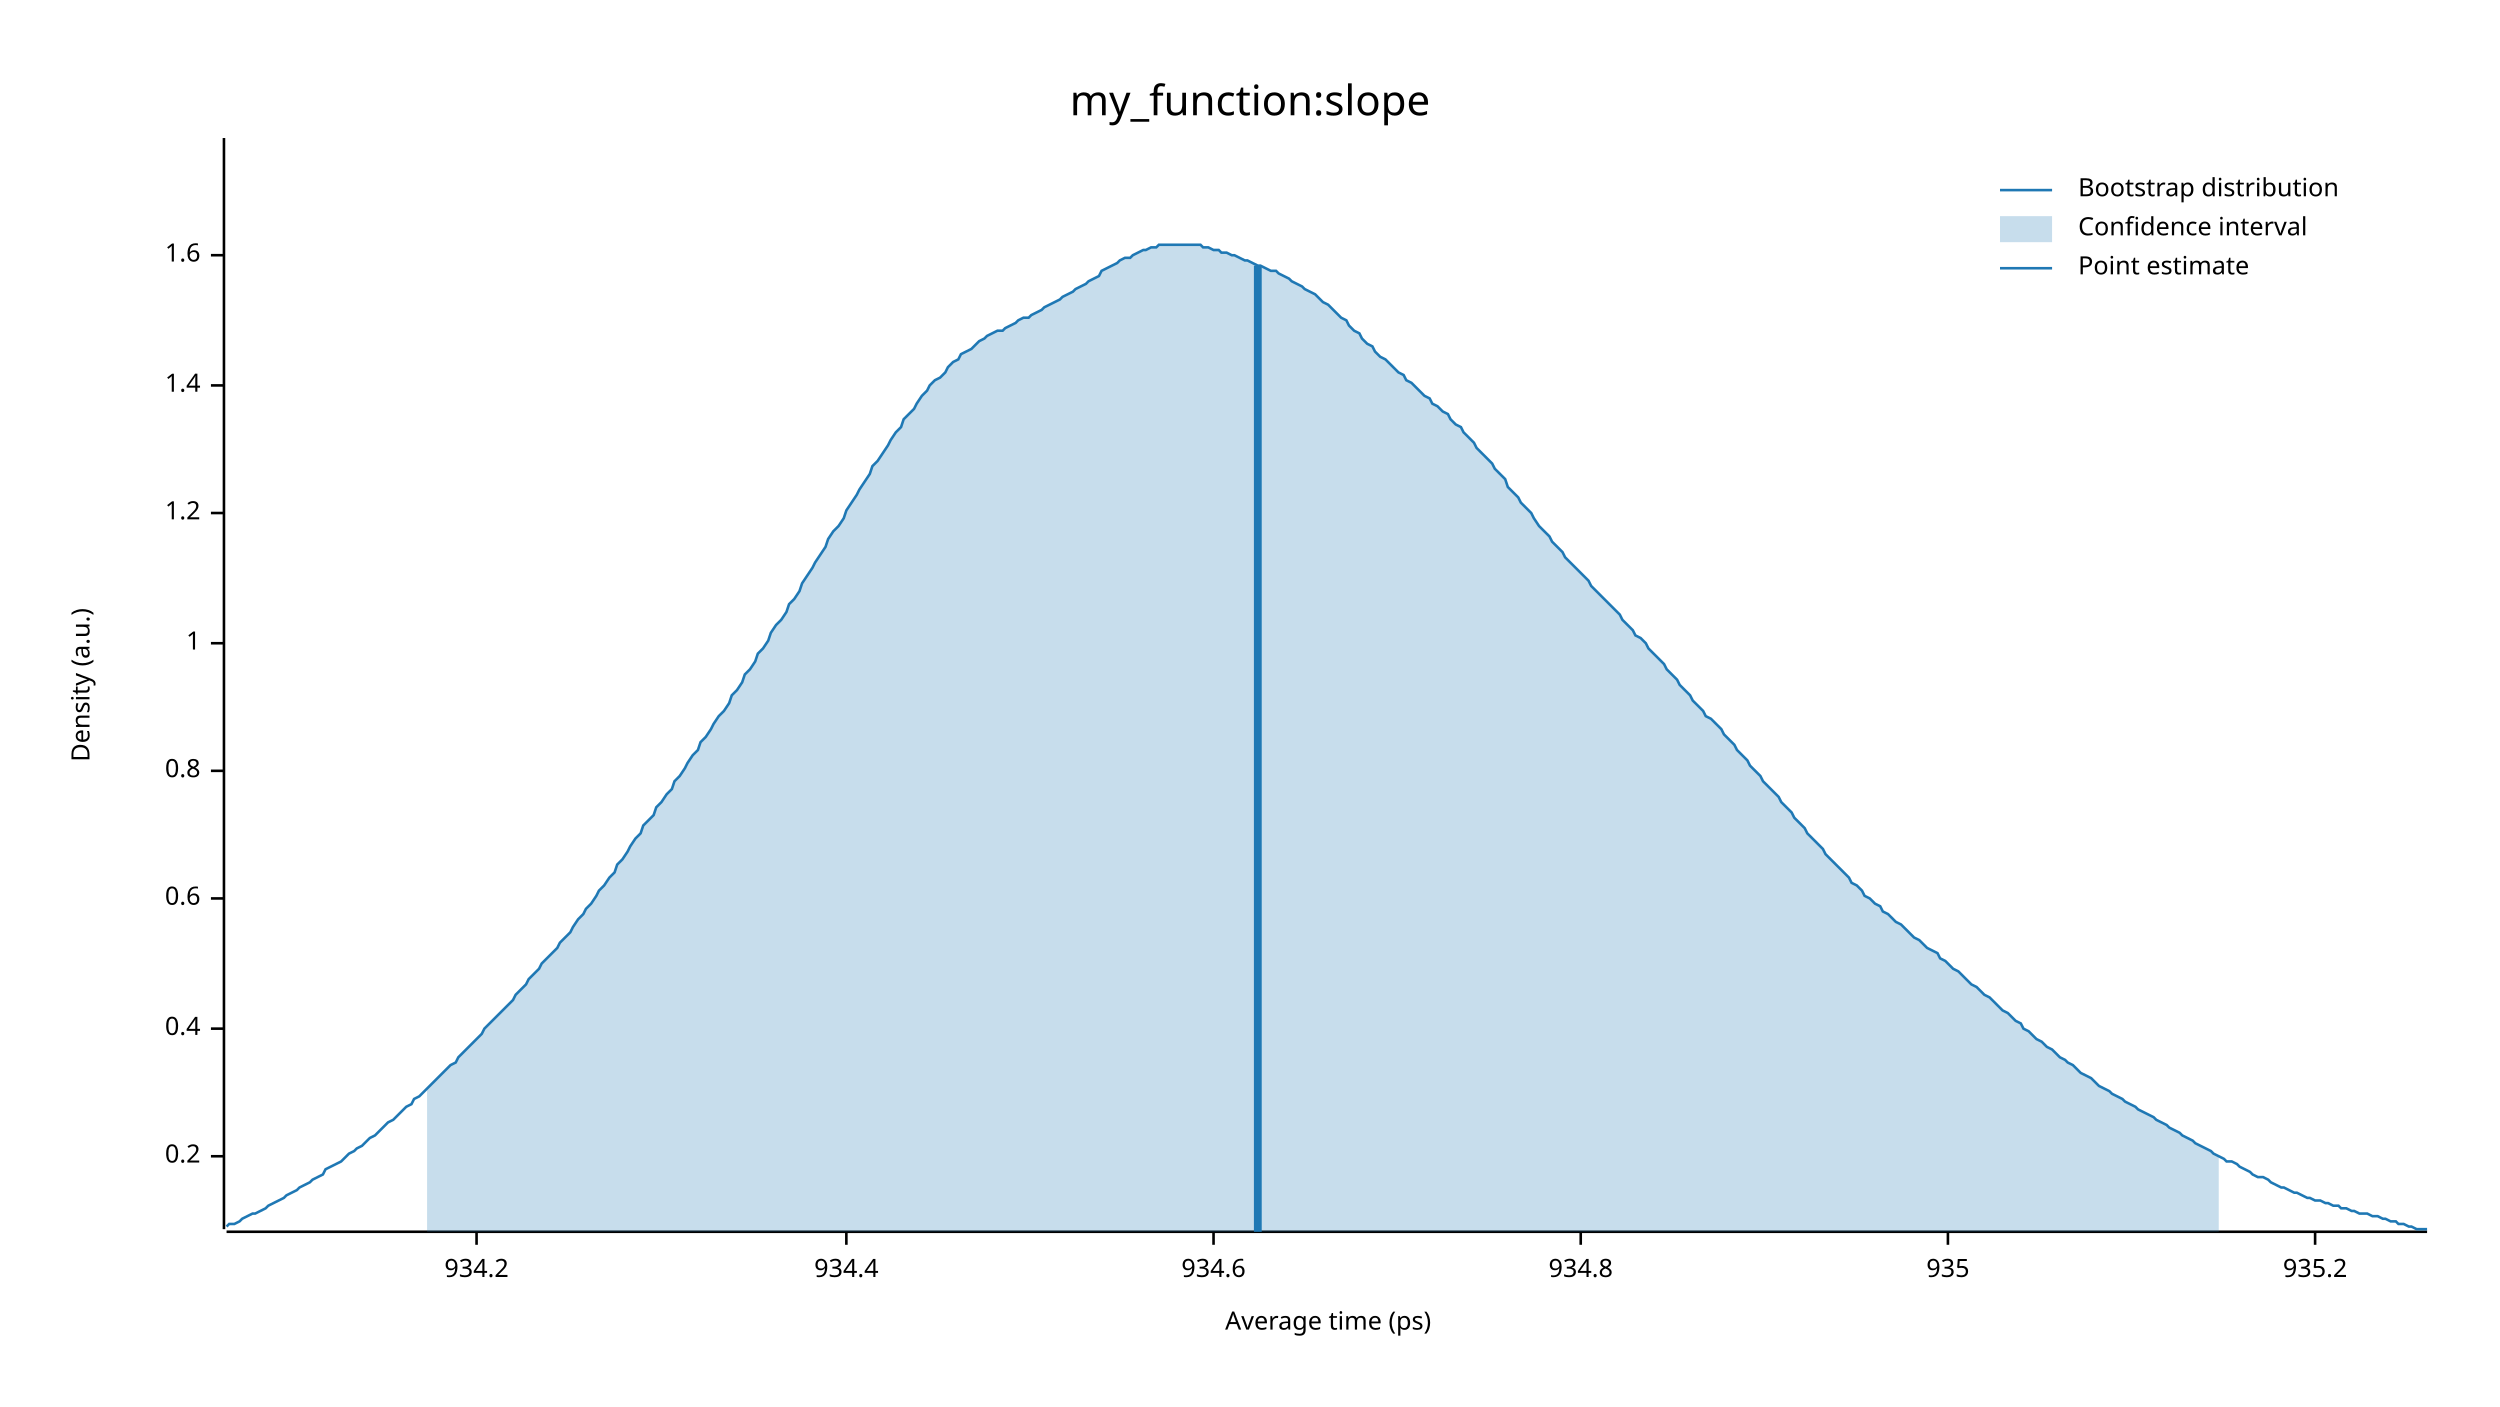
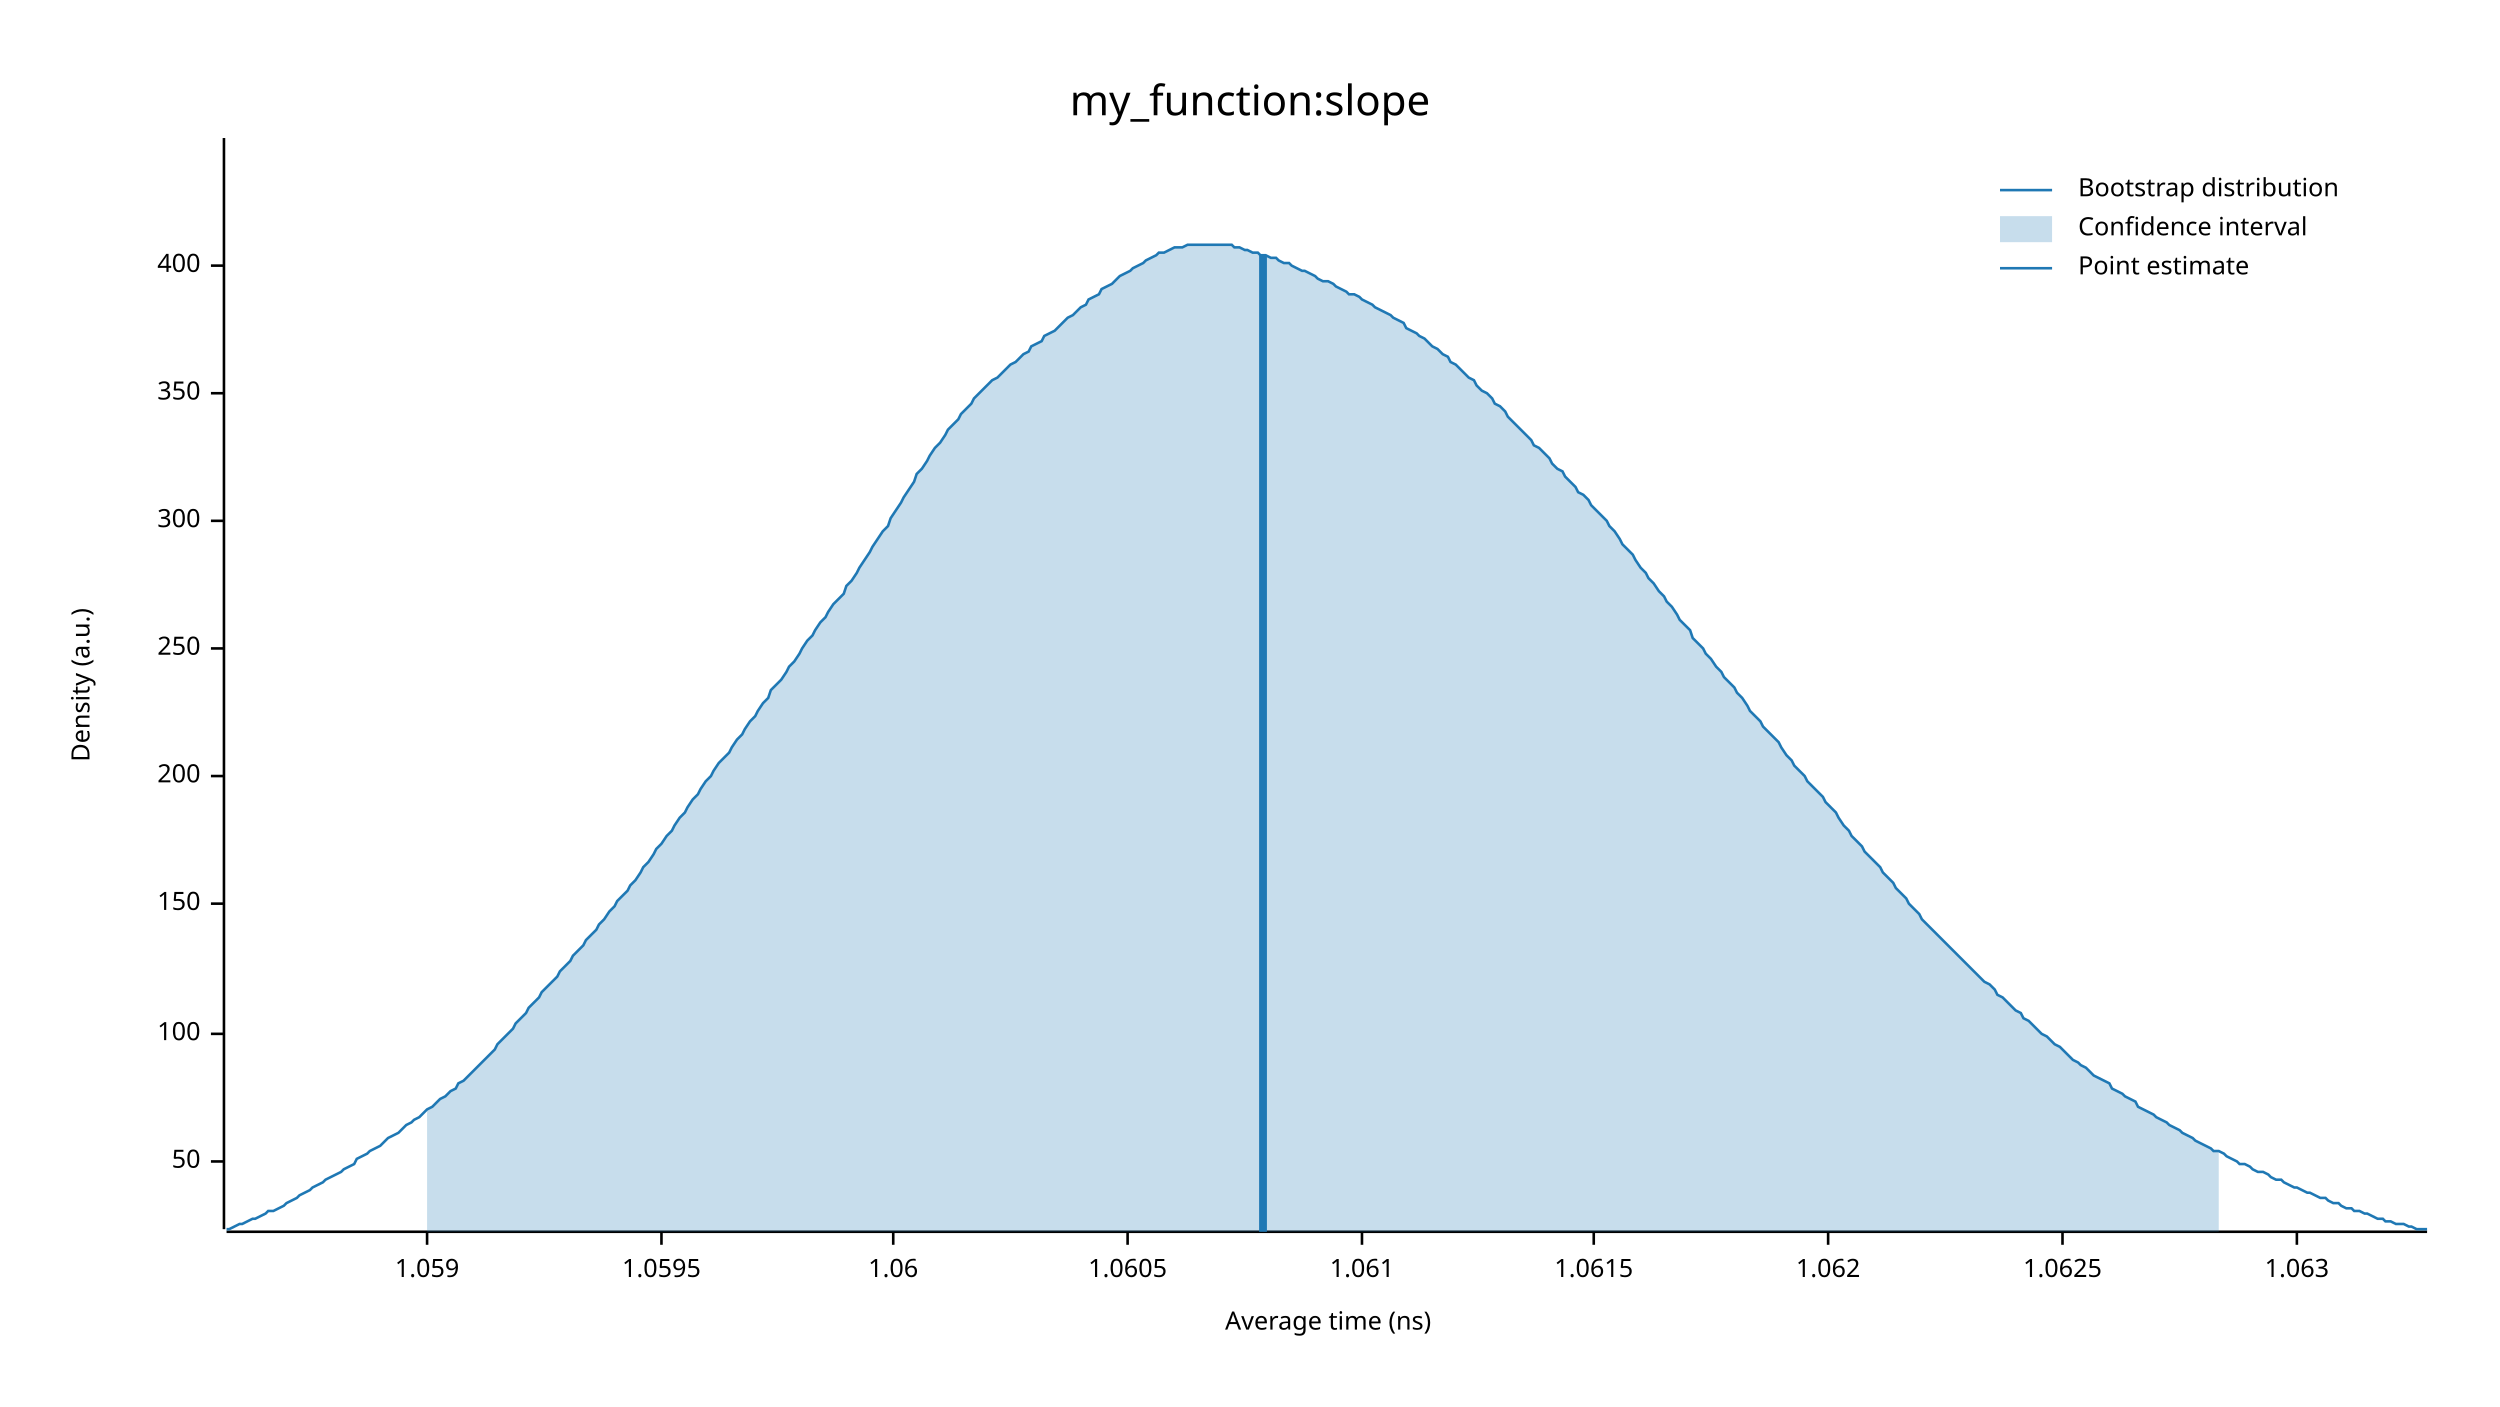
<svg xmlns="http://www.w3.org/2000/svg" width="960" height="540" viewBox="0 0 960 540">
  <text x="480" y="32" dy="0.76em" text-anchor="middle" font-family="sans-serif" font-size="16.129" opacity="1" fill="#000000">
my_function:slope
</text>
  <text x="27" y="263" dy="0.76em" text-anchor="middle" font-family="sans-serif" font-size="9.677" opacity="1" fill="#000000" transform="rotate(270, 27, 263)">
Density (a.u.)
</text>
  <text x="510" y="513" dy="-0.5ex" text-anchor="middle" font-family="sans-serif" font-size="9.677" opacity="1" fill="#000000">
- Average time (ps)
+ Average time (ns)
</text>
  <polyline fill="none" opacity="1" stroke="#000000" stroke-width="1" points="86,53 86,472 " />
-   <text x="77" y="444" dy="0.5ex" text-anchor="end" font-family="sans-serif" font-size="9.677" opacity="1" fill="#000000">
- 0.2
+   <text x="77" y="446" dy="0.5ex" text-anchor="end" font-family="sans-serif" font-size="9.677" opacity="1" fill="#000000">
+ 50
</text>
-   <polyline fill="none" opacity="1" stroke="#000000" stroke-width="1" points="81,444 86,444 " />
-   <text x="77" y="395" dy="0.5ex" text-anchor="end" font-family="sans-serif" font-size="9.677" opacity="1" fill="#000000">
- 0.4
+   <polyline fill="none" opacity="1" stroke="#000000" stroke-width="1" points="81,446 86,446 " />
+   <text x="77" y="397" dy="0.5ex" text-anchor="end" font-family="sans-serif" font-size="9.677" opacity="1" fill="#000000">
+ 100
</text>
-   <polyline fill="none" opacity="1" stroke="#000000" stroke-width="1" points="81,395 86,395 " />
-   <text x="77" y="345" dy="0.5ex" text-anchor="end" font-family="sans-serif" font-size="9.677" opacity="1" fill="#000000">
- 0.6
+   <polyline fill="none" opacity="1" stroke="#000000" stroke-width="1" points="81,397 86,397 " />
+   <text x="77" y="347" dy="0.5ex" text-anchor="end" font-family="sans-serif" font-size="9.677" opacity="1" fill="#000000">
+ 150
</text>
-   <polyline fill="none" opacity="1" stroke="#000000" stroke-width="1" points="81,345 86,345 " />
-   <text x="77" y="296" dy="0.5ex" text-anchor="end" font-family="sans-serif" font-size="9.677" opacity="1" fill="#000000">
- 0.8
+   <polyline fill="none" opacity="1" stroke="#000000" stroke-width="1" points="81,347 86,347 " />
+   <text x="77" y="298" dy="0.5ex" text-anchor="end" font-family="sans-serif" font-size="9.677" opacity="1" fill="#000000">
+ 200
</text>
-   <polyline fill="none" opacity="1" stroke="#000000" stroke-width="1" points="81,296 86,296 " />
-   <text x="77" y="247" dy="0.5ex" text-anchor="end" font-family="sans-serif" font-size="9.677" opacity="1" fill="#000000">
- 1
+   <polyline fill="none" opacity="1" stroke="#000000" stroke-width="1" points="81,298 86,298 " />
+   <text x="77" y="249" dy="0.5ex" text-anchor="end" font-family="sans-serif" font-size="9.677" opacity="1" fill="#000000">
+ 250
</text>
-   <polyline fill="none" opacity="1" stroke="#000000" stroke-width="1" points="81,247 86,247 " />
-   <text x="77" y="197" dy="0.5ex" text-anchor="end" font-family="sans-serif" font-size="9.677" opacity="1" fill="#000000">
- 1.2
+   <polyline fill="none" opacity="1" stroke="#000000" stroke-width="1" points="81,249 86,249 " />
+   <text x="77" y="200" dy="0.5ex" text-anchor="end" font-family="sans-serif" font-size="9.677" opacity="1" fill="#000000">
+ 300
</text>
-   <polyline fill="none" opacity="1" stroke="#000000" stroke-width="1" points="81,197 86,197 " />
-   <text x="77" y="148" dy="0.5ex" text-anchor="end" font-family="sans-serif" font-size="9.677" opacity="1" fill="#000000">
- 1.4
+   <polyline fill="none" opacity="1" stroke="#000000" stroke-width="1" points="81,200 86,200 " />
+   <text x="77" y="151" dy="0.5ex" text-anchor="end" font-family="sans-serif" font-size="9.677" opacity="1" fill="#000000">
+ 350
</text>
-   <polyline fill="none" opacity="1" stroke="#000000" stroke-width="1" points="81,148 86,148 " />
-   <text x="77" y="98" dy="0.5ex" text-anchor="end" font-family="sans-serif" font-size="9.677" opacity="1" fill="#000000">
- 1.6
+   <polyline fill="none" opacity="1" stroke="#000000" stroke-width="1" points="81,151 86,151 " />
+   <text x="77" y="102" dy="0.5ex" text-anchor="end" font-family="sans-serif" font-size="9.677" opacity="1" fill="#000000">
+ 400
</text>
-   <polyline fill="none" opacity="1" stroke="#000000" stroke-width="1" points="81,98 86,98 " />
+   <polyline fill="none" opacity="1" stroke="#000000" stroke-width="1" points="81,102 86,102 " />
  <polyline fill="none" opacity="1" stroke="#000000" stroke-width="1" points="87,473 932,473 " />
-   <text x="183" y="483" dy="0.76em" text-anchor="middle" font-family="sans-serif" font-size="9.677" opacity="1" fill="#000000">
- 934.2
+   <text x="164" y="483" dy="0.76em" text-anchor="middle" font-family="sans-serif" font-size="9.677" opacity="1" fill="#000000">
+ 1.059
</text>
-   <polyline fill="none" opacity="1" stroke="#000000" stroke-width="1" points="183,473 183,478 " />
-   <text x="325" y="483" dy="0.76em" text-anchor="middle" font-family="sans-serif" font-size="9.677" opacity="1" fill="#000000">
- 934.4
+   <polyline fill="none" opacity="1" stroke="#000000" stroke-width="1" points="164,473 164,478 " />
+   <text x="254" y="483" dy="0.76em" text-anchor="middle" font-family="sans-serif" font-size="9.677" opacity="1" fill="#000000">
+ 1.0595
</text>
-   <polyline fill="none" opacity="1" stroke="#000000" stroke-width="1" points="325,473 325,478 " />
-   <text x="466" y="483" dy="0.76em" text-anchor="middle" font-family="sans-serif" font-size="9.677" opacity="1" fill="#000000">
- 934.6
+   <polyline fill="none" opacity="1" stroke="#000000" stroke-width="1" points="254,473 254,478 " />
+   <text x="343" y="483" dy="0.76em" text-anchor="middle" font-family="sans-serif" font-size="9.677" opacity="1" fill="#000000">
+ 1.06
</text>
-   <polyline fill="none" opacity="1" stroke="#000000" stroke-width="1" points="466,473 466,478 " />
-   <text x="607" y="483" dy="0.76em" text-anchor="middle" font-family="sans-serif" font-size="9.677" opacity="1" fill="#000000">
- 934.8
+   <polyline fill="none" opacity="1" stroke="#000000" stroke-width="1" points="343,473 343,478 " />
+   <text x="433" y="483" dy="0.76em" text-anchor="middle" font-family="sans-serif" font-size="9.677" opacity="1" fill="#000000">
+ 1.0605
</text>
-   <polyline fill="none" opacity="1" stroke="#000000" stroke-width="1" points="607,473 607,478 " />
-   <text x="748" y="483" dy="0.76em" text-anchor="middle" font-family="sans-serif" font-size="9.677" opacity="1" fill="#000000">
- 935
+   <polyline fill="none" opacity="1" stroke="#000000" stroke-width="1" points="433,473 433,478 " />
+   <text x="523" y="483" dy="0.76em" text-anchor="middle" font-family="sans-serif" font-size="9.677" opacity="1" fill="#000000">
+ 1.061
</text>
-   <polyline fill="none" opacity="1" stroke="#000000" stroke-width="1" points="748,473 748,478 " />
-   <text x="889" y="483" dy="0.76em" text-anchor="middle" font-family="sans-serif" font-size="9.677" opacity="1" fill="#000000">
- 935.2
+   <polyline fill="none" opacity="1" stroke="#000000" stroke-width="1" points="523,473 523,478 " />
+   <text x="612" y="483" dy="0.76em" text-anchor="middle" font-family="sans-serif" font-size="9.677" opacity="1" fill="#000000">
+ 1.0615
</text>
-   <polyline fill="none" opacity="1" stroke="#000000" stroke-width="1" points="889,473 889,478 " />
-   <polyline fill="none" opacity="1" stroke="#1F78B4" stroke-width="1" points="87,471 88,470 90,470 92,469 93,468 95,467 97,466 98,466 100,465 102,464 103,463 105,462 107,461 109,460 110,459 112,458 114,457 115,456 117,455 119,454 120,453 122,452 124,451 125,449 127,448 129,447 131,446 132,445 134,443 136,442 137,441 139,440 141,438 142,437 144,436 146,434 147,433 149,431 151,430 153,428 154,427 156,425 158,424 159,422 161,421 163,419 164,418 166,416 168,414 169,413 171,411 173,409 175,408 176,406 178,404 180,402 181,401 183,399 185,397 186,395 188,393 190,391 191,390 193,388 195,386 197,384 198,382 200,380 202,378 203,376 205,374 207,372 208,370 210,368 212,366 214,364 215,362 217,360 219,358 220,356 222,353 224,351 225,349 227,347 229,344 230,342 232,340 234,337 236,335 237,332 239,330 241,327 242,325 244,322 246,320 247,317 249,315 251,313 252,310 254,308 256,305 258,303 259,300 261,298 263,295 264,293 266,290 268,288 269,285 271,283 273,280 274,278 276,275 278,273 280,270 281,267 283,265 285,262 286,259 288,257 290,254 291,251 293,249 295,246 296,243 298,240 300,238 302,235 303,232 305,230 307,227 308,224 310,221 312,218 313,216 315,213 317,210 318,207 320,204 322,202 324,199 325,196 327,193 329,190 330,188 332,185 334,182 335,179 337,177 339,174 341,171 342,169 344,166 346,164 347,161 349,159 351,157 352,155 354,152 356,150 357,148 359,146 361,145 363,143 364,141 366,139 368,138 369,136 371,135 373,134 374,133 376,131 378,130 379,129 381,128 383,127 385,127 386,126 388,125 390,124 391,123 393,122 395,122 396,121 398,120 400,119 401,118 403,117 405,116 407,115 408,114 410,113 412,112 413,111 415,110 417,109 418,108 420,107 422,106 423,104 425,103 427,102 429,101 430,100 432,99 434,99 435,98 437,97 439,96 440,96 442,95 444,95 445,94 447,94 449,94 451,94 452,94 454,94 456,94 457,94 459,94 461,94 462,95 464,95 466,96 468,96 469,97 471,97 473,98 474,98 476,99 478,100 479,100 481,101 483,102 484,102 486,103 488,104 490,104 491,105 493,106 495,107 496,108 498,109 500,110 501,111 503,112 505,113 506,114 508,116 510,117 512,119 513,120 515,122 517,123 518,125 520,127 522,128 523,130 525,132 527,133 528,135 530,137 532,138 534,140 535,141 537,143 539,144 540,146 542,147 544,149 545,150 547,152 549,153 550,155 552,156 554,158 556,159 557,161 559,163 561,164 562,166 564,168 566,170 567,172 569,174 571,176 573,178 574,180 576,182 578,184 579,187 581,189 583,191 584,193 586,195 588,197 589,199 591,202 593,204 595,206 596,208 598,210 600,212 601,214 603,216 605,218 606,219 608,221 610,223 611,225 613,227 615,229 617,231 618,232 620,234 622,236 623,238 625,240 627,242 628,244 630,245 632,247 633,249 635,251 637,253 639,255 640,257 642,259 644,261 645,263 647,265 649,267 650,269 652,271 654,273 655,275 657,276 659,278 661,280 662,282 664,284 666,286 667,288 669,290 671,292 672,294 674,296 676,298 677,300 679,302 681,304 683,306 684,308 686,310 688,312 689,314 691,316 693,318 694,320 696,322 698,324 700,326 701,328 703,330 705,332 706,333 708,335 710,337 711,339 713,340 715,342 716,344 718,345 720,347 722,348 723,350 725,351 727,353 728,354 730,355 732,357 733,358 735,360 737,361 738,362 740,364 742,365 744,366 745,368 747,369 749,371 750,372 752,373 754,375 755,376 757,378 759,379 760,380 762,382 764,383 766,385 767,386 769,388 771,389 772,390 774,392 776,393 777,395 779,396 781,398 782,399 784,400 786,402 788,403 789,404 791,406 793,407 794,408 796,409 798,411 799,412 801,413 803,414 804,415 806,417 808,418 810,419 811,420 813,421 815,422 816,423 818,424 820,425 821,426 823,427 825,428 827,429 828,430 830,431 832,432 833,433 835,434 837,435 838,436 840,437 842,438 843,439 845,440 847,441 849,442 850,443 852,444 854,445 855,446 857,446 859,447 860,448 862,449 864,450 865,451 867,452 869,452 871,453 872,454 874,455 876,456 877,456 879,457 881,458 882,458 884,459 886,460 887,460 889,461 891,461 893,462 894,462 896,463 898,463 899,464 901,464 903,465 904,465 906,466 908,466 909,466 911,467 913,467 915,468 916,468 918,469 920,469 921,470 923,470 925,471 926,471 928,472 930,472 932,472 " />
-   <polygon opacity="0.25" fill="#1F78B4" points="164,418 166,416 168,414 169,413 171,411 173,409 175,408 176,406 178,404 180,402 181,401 183,399 185,397 186,395 188,393 190,391 191,390 193,388 195,386 197,384 198,382 200,380 202,378 203,376 205,374 207,372 208,370 210,368 212,366 214,364 215,362 217,360 219,358 220,356 222,353 224,351 225,349 227,347 229,344 230,342 232,340 234,337 236,335 237,332 239,330 241,327 242,325 244,322 246,320 247,317 249,315 251,313 252,310 254,308 256,305 258,303 259,300 261,298 263,295 264,293 266,290 268,288 269,285 271,283 273,280 274,278 276,275 278,273 280,270 281,267 283,265 285,262 286,259 288,257 290,254 291,251 293,249 295,246 296,243 298,240 300,238 302,235 303,232 305,230 307,227 308,224 310,221 312,218 313,216 315,213 317,210 318,207 320,204 322,202 324,199 325,196 327,193 329,190 330,188 332,185 334,182 335,179 337,177 339,174 341,171 342,169 344,166 346,164 347,161 349,159 351,157 352,155 354,152 356,150 357,148 359,146 361,145 363,143 364,141 366,139 368,138 369,136 371,135 373,134 374,133 376,131 378,130 379,129 381,128 383,127 385,127 386,126 388,125 390,124 391,123 393,122 395,122 396,121 398,120 400,119 401,118 403,117 405,116 407,115 408,114 410,113 412,112 413,111 415,110 417,109 418,108 420,107 422,106 423,104 425,103 427,102 429,101 430,100 432,99 434,99 435,98 437,97 439,96 440,96 442,95 444,95 445,94 447,94 449,94 451,94 452,94 454,94 456,94 457,94 459,94 461,94 462,95 464,95 466,96 468,96 469,97 471,97 473,98 474,98 476,99 478,100 479,100 481,101 483,102 484,102 486,103 488,104 490,104 491,105 493,106 495,107 496,108 498,109 500,110 501,111 503,112 505,113 506,114 508,116 510,117 512,119 513,120 515,122 517,123 518,125 520,127 522,128 523,130 525,132 527,133 528,135 530,137 532,138 534,140 535,141 537,143 539,144 540,146 542,147 544,149 545,150 547,152 549,153 550,155 552,156 554,158 556,159 557,161 559,163 561,164 562,166 564,168 566,170 567,172 569,174 571,176 573,178 574,180 576,182 578,184 579,187 581,189 583,191 584,193 586,195 588,197 589,199 591,202 593,204 595,206 596,208 598,210 600,212 601,214 603,216 605,218 606,219 608,221 610,223 611,225 613,227 615,229 617,231 618,232 620,234 622,236 623,238 625,240 627,242 628,244 630,245 632,247 633,249 635,251 637,253 639,255 640,257 642,259 644,261 645,263 647,265 649,267 650,269 652,271 654,273 655,275 657,276 659,278 661,280 662,282 664,284 666,286 667,288 669,290 671,292 672,294 674,296 676,298 677,300 679,302 681,304 683,306 684,308 686,310 688,312 689,314 691,316 693,318 694,320 696,322 698,324 700,326 701,328 703,330 705,332 706,333 708,335 710,337 711,339 713,340 715,342 716,344 718,345 720,347 722,348 723,350 725,351 727,353 728,354 730,355 732,357 733,358 735,360 737,361 738,362 740,364 742,365 744,366 745,368 747,369 749,371 750,372 752,373 754,375 755,376 757,378 759,379 760,380 762,382 764,383 766,385 767,386 769,388 771,389 772,390 774,392 776,393 777,395 779,396 781,398 782,399 784,400 786,402 788,403 789,404 791,406 793,407 794,408 796,409 798,411 799,412 801,413 803,414 804,415 806,417 808,418 810,419 811,420 813,421 815,422 816,423 818,424 820,425 821,426 823,427 825,428 827,429 828,430 830,431 832,432 833,433 835,434 837,435 838,436 840,437 842,438 843,439 845,440 847,441 849,442 850,443 852,444 852,473 164,473 " />
-   <polyline fill="none" opacity="1" stroke="#1F78B4" stroke-width="3" points="483,473 483,102 " />
+   <polyline fill="none" opacity="1" stroke="#000000" stroke-width="1" points="612,473 612,478 " />
+   <text x="702" y="483" dy="0.76em" text-anchor="middle" font-family="sans-serif" font-size="9.677" opacity="1" fill="#000000">
+ 1.062
+ </text>
+   <polyline fill="none" opacity="1" stroke="#000000" stroke-width="1" points="702,473 702,478 " />
+   <text x="792" y="483" dy="0.76em" text-anchor="middle" font-family="sans-serif" font-size="9.677" opacity="1" fill="#000000">
+ 1.0625
+ </text>
+   <polyline fill="none" opacity="1" stroke="#000000" stroke-width="1" points="792,473 792,478 " />
+   <text x="882" y="483" dy="0.76em" text-anchor="middle" font-family="sans-serif" font-size="9.677" opacity="1" fill="#000000">
+ 1.063
+ </text>
+   <polyline fill="none" opacity="1" stroke="#000000" stroke-width="1" points="882,473 882,478 " />
+   <polyline fill="none" opacity="1" stroke="#1F78B4" stroke-width="1" points="87,472 88,472 90,471 92,470 93,470 95,469 97,468 98,468 100,467 102,466 103,465 105,465 107,464 109,463 110,462 112,461 114,460 115,459 117,458 119,457 120,456 122,455 124,454 125,453 127,452 129,451 131,450 132,449 134,448 136,447 137,445 139,444 141,443 142,442 144,441 146,440 147,439 149,437 151,436 153,435 154,434 156,432 158,431 159,430 161,429 163,427 164,426 166,425 168,423 169,422 171,421 173,419 175,418 176,416 178,415 180,413 181,412 183,410 185,408 186,407 188,405 190,403 191,401 193,399 195,397 197,395 198,393 200,391 202,389 203,387 205,385 207,383 208,381 210,379 212,377 214,375 215,373 217,371 219,369 220,367 222,365 224,363 225,361 227,359 229,357 230,355 232,353 234,350 236,348 237,346 239,344 241,342 242,340 244,338 246,335 247,333 249,331 251,328 252,326 254,324 256,321 258,319 259,317 261,314 263,312 264,310 266,307 268,305 269,303 271,300 273,298 274,296 276,293 278,291 280,289 281,287 283,284 285,282 286,280 288,277 290,275 291,273 293,270 295,268 296,265 298,263 300,261 302,258 303,256 305,254 307,251 308,249 310,246 312,244 313,242 315,239 317,237 318,235 320,232 322,230 324,228 325,225 327,223 329,220 330,218 332,215 334,212 335,210 337,207 339,204 341,202 342,199 344,196 346,193 347,191 349,188 351,185 352,182 354,180 356,177 357,175 359,172 361,170 363,167 364,165 366,163 368,161 369,159 371,157 373,155 374,153 376,151 378,149 379,148 381,146 383,145 385,143 386,142 388,140 390,139 391,138 393,136 395,135 396,133 398,132 400,131 401,129 403,128 405,127 407,125 408,124 410,122 412,121 413,120 415,118 417,117 418,115 420,114 422,113 423,111 425,110 427,109 429,107 430,106 432,105 434,104 435,103 437,102 439,101 440,100 442,99 444,98 445,97 447,97 449,96 451,95 452,95 454,95 456,94 457,94 459,94 461,94 462,94 464,94 466,94 468,94 469,94 471,94 473,94 474,95 476,95 478,96 479,96 481,97 483,97 484,98 486,98 488,99 490,99 491,100 493,101 495,101 496,102 498,103 500,104 501,104 503,105 505,106 506,107 508,108 510,108 512,109 513,110 515,111 517,112 518,113 520,113 522,114 523,115 525,116 527,117 528,118 530,119 532,120 534,121 535,122 537,123 539,124 540,126 542,127 544,128 545,129 547,130 549,132 550,133 552,134 554,136 556,137 557,139 559,140 561,142 562,143 564,145 566,146 567,148 569,150 571,151 573,153 574,155 576,156 578,158 579,160 581,162 583,164 584,165 586,167 588,169 589,171 591,172 593,174 595,176 596,178 598,180 600,181 601,183 603,185 605,187 606,189 608,190 610,192 611,194 613,196 615,198 617,200 618,202 620,204 622,207 623,209 625,211 627,213 628,215 630,218 632,220 633,222 635,224 637,227 639,229 640,231 642,233 644,236 645,238 647,240 649,242 650,245 652,247 654,249 655,251 657,253 659,256 661,258 662,260 664,262 666,264 667,266 669,268 671,271 672,273 674,275 676,277 677,279 679,281 681,283 683,285 684,287 686,290 688,292 689,294 691,296 693,298 694,300 696,302 698,304 700,306 701,308 703,310 705,312 706,314 708,317 710,319 711,321 713,323 715,325 716,327 718,329 720,331 722,333 723,335 725,337 727,339 728,341 730,343 732,345 733,347 735,349 737,351 738,353 740,355 742,357 744,359 745,360 747,362 749,364 750,365 752,367 754,369 755,370 757,372 759,374 760,375 762,377 764,378 766,380 767,382 769,383 771,385 772,386 774,388 776,389 777,391 779,392 781,394 782,395 784,397 786,398 788,400 789,401 791,402 793,404 794,405 796,407 798,408 799,409 801,410 803,412 804,413 806,414 808,415 810,416 811,418 813,419 815,420 816,421 818,422 820,423 821,425 823,426 825,427 827,428 828,429 830,430 832,431 833,432 835,433 837,434 838,435 840,436 842,437 843,438 845,439 847,440 849,441 850,442 852,442 854,443 855,444 857,445 859,446 860,447 862,447 864,448 865,449 867,450 869,450 871,451 872,452 874,453 876,453 877,454 879,455 881,456 882,456 884,457 886,458 887,458 889,459 891,460 893,460 894,461 896,462 898,462 899,463 901,464 903,464 904,465 906,465 908,466 909,466 911,467 913,468 915,468 916,469 918,469 920,470 921,470 923,470 925,471 926,471 928,472 930,472 932,472 " />
+   <polygon opacity="0.25" fill="#1F78B4" points="164,426 166,425 168,423 169,422 171,421 173,419 175,418 176,416 178,415 180,413 181,412 183,410 185,408 186,407 188,405 190,403 191,401 193,399 195,397 197,395 198,393 200,391 202,389 203,387 205,385 207,383 208,381 210,379 212,377 214,375 215,373 217,371 219,369 220,367 222,365 224,363 225,361 227,359 229,357 230,355 232,353 234,350 236,348 237,346 239,344 241,342 242,340 244,338 246,335 247,333 249,331 251,328 252,326 254,324 256,321 258,319 259,317 261,314 263,312 264,310 266,307 268,305 269,303 271,300 273,298 274,296 276,293 278,291 280,289 281,287 283,284 285,282 286,280 288,277 290,275 291,273 293,270 295,268 296,265 298,263 300,261 302,258 303,256 305,254 307,251 308,249 310,246 312,244 313,242 315,239 317,237 318,235 320,232 322,230 324,228 325,225 327,223 329,220 330,218 332,215 334,212 335,210 337,207 339,204 341,202 342,199 344,196 346,193 347,191 349,188 351,185 352,182 354,180 356,177 357,175 359,172 361,170 363,167 364,165 366,163 368,161 369,159 371,157 373,155 374,153 376,151 378,149 379,148 381,146 383,145 385,143 386,142 388,140 390,139 391,138 393,136 395,135 396,133 398,132 400,131 401,129 403,128 405,127 407,125 408,124 410,122 412,121 413,120 415,118 417,117 418,115 420,114 422,113 423,111 425,110 427,109 429,107 430,106 432,105 434,104 435,103 437,102 439,101 440,100 442,99 444,98 445,97 447,97 449,96 451,95 452,95 454,95 456,94 457,94 459,94 461,94 462,94 464,94 466,94 468,94 469,94 471,94 473,94 474,95 476,95 478,96 479,96 481,97 483,97 484,98 486,98 488,99 490,99 491,100 493,101 495,101 496,102 498,103 500,104 501,104 503,105 505,106 506,107 508,108 510,108 512,109 513,110 515,111 517,112 518,113 520,113 522,114 523,115 525,116 527,117 528,118 530,119 532,120 534,121 535,122 537,123 539,124 540,126 542,127 544,128 545,129 547,130 549,132 550,133 552,134 554,136 556,137 557,139 559,140 561,142 562,143 564,145 566,146 567,148 569,150 571,151 573,153 574,155 576,156 578,158 579,160 581,162 583,164 584,165 586,167 588,169 589,171 591,172 593,174 595,176 596,178 598,180 600,181 601,183 603,185 605,187 606,189 608,190 610,192 611,194 613,196 615,198 617,200 618,202 620,204 622,207 623,209 625,211 627,213 628,215 630,218 632,220 633,222 635,224 637,227 639,229 640,231 642,233 644,236 645,238 647,240 649,242 650,245 652,247 654,249 655,251 657,253 659,256 661,258 662,260 664,262 666,264 667,266 669,268 671,271 672,273 674,275 676,277 677,279 679,281 681,283 683,285 684,287 686,290 688,292 689,294 691,296 693,298 694,300 696,302 698,304 700,306 701,308 703,310 705,312 706,314 708,317 710,319 711,321 713,323 715,325 716,327 718,329 720,331 722,333 723,335 725,337 727,339 728,341 730,343 732,345 733,347 735,349 737,351 738,353 740,355 742,357 744,359 745,360 747,362 749,364 750,365 752,367 754,369 755,370 757,372 759,374 760,375 762,377 764,378 766,380 767,382 769,383 771,385 772,386 774,388 776,389 777,391 779,392 781,394 782,395 784,397 786,398 788,400 789,401 791,402 793,404 794,405 796,407 798,408 799,409 801,410 803,412 804,413 806,414 808,415 810,416 811,418 813,419 815,420 816,421 818,422 820,423 821,425 823,426 825,427 827,428 828,429 830,430 832,431 833,432 835,433 837,434 838,435 840,436 842,437 843,438 845,439 847,440 849,441 850,442 852,442 852,473 164,473 " />
+   <polyline fill="none" opacity="1" stroke="#1F78B4" stroke-width="3" points="485,473 485,98 " />
  <text x="798" y="68" dy="0.76em" text-anchor="start" font-family="sans-serif" font-size="9.677" opacity="1" fill="#000000">
Bootstrap distribution
</text>
  <text x="798" y="83" dy="0.76em" text-anchor="start" font-family="sans-serif" font-size="9.677" opacity="1" fill="#000000">
Confidence interval
</text>
  <text x="798" y="98" dy="0.76em" text-anchor="start" font-family="sans-serif" font-size="9.677" opacity="1" fill="#000000">
Point estimate
</text>
  <polyline fill="none" opacity="1" stroke="#1F78B4" stroke-width="1" points="768,73 788,73 " />
  <rect x="768" y="83" width="20" height="10" opacity="0.25" fill="#1F78B4" stroke="none" />
  <polyline fill="none" opacity="1" stroke="#1F78B4" stroke-width="1" points="768,103 788,103 " />
</svg>
